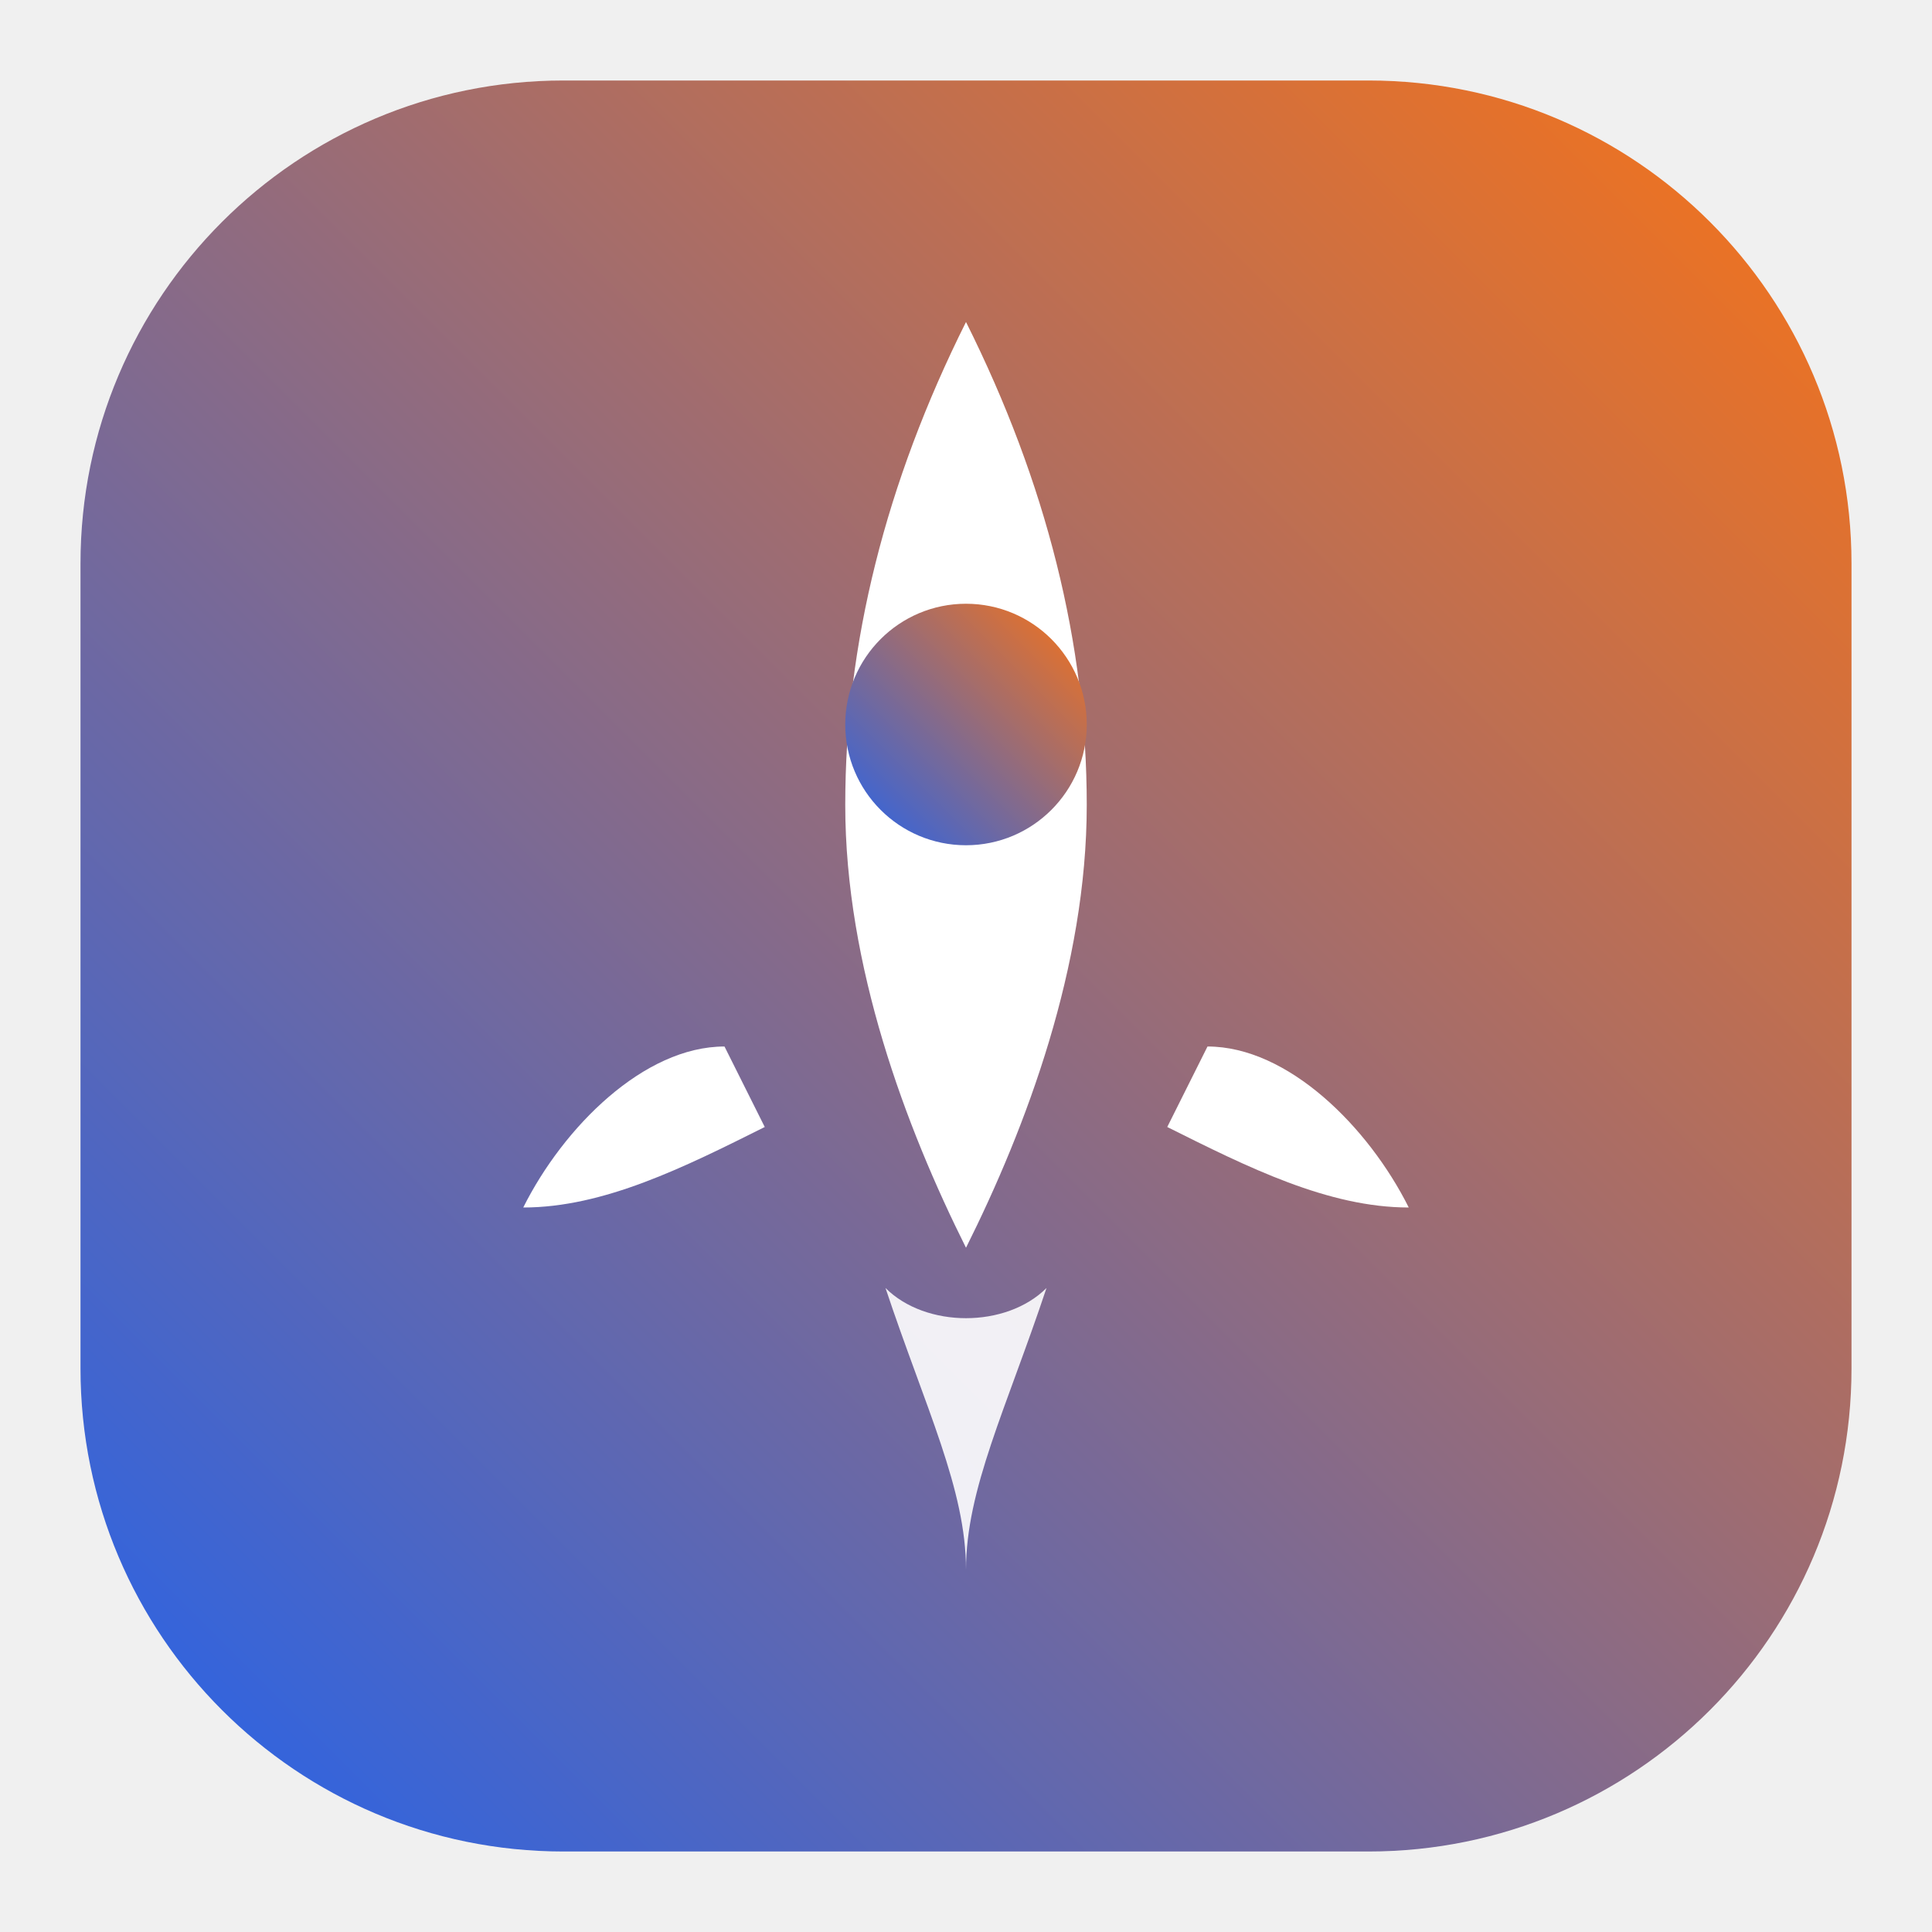
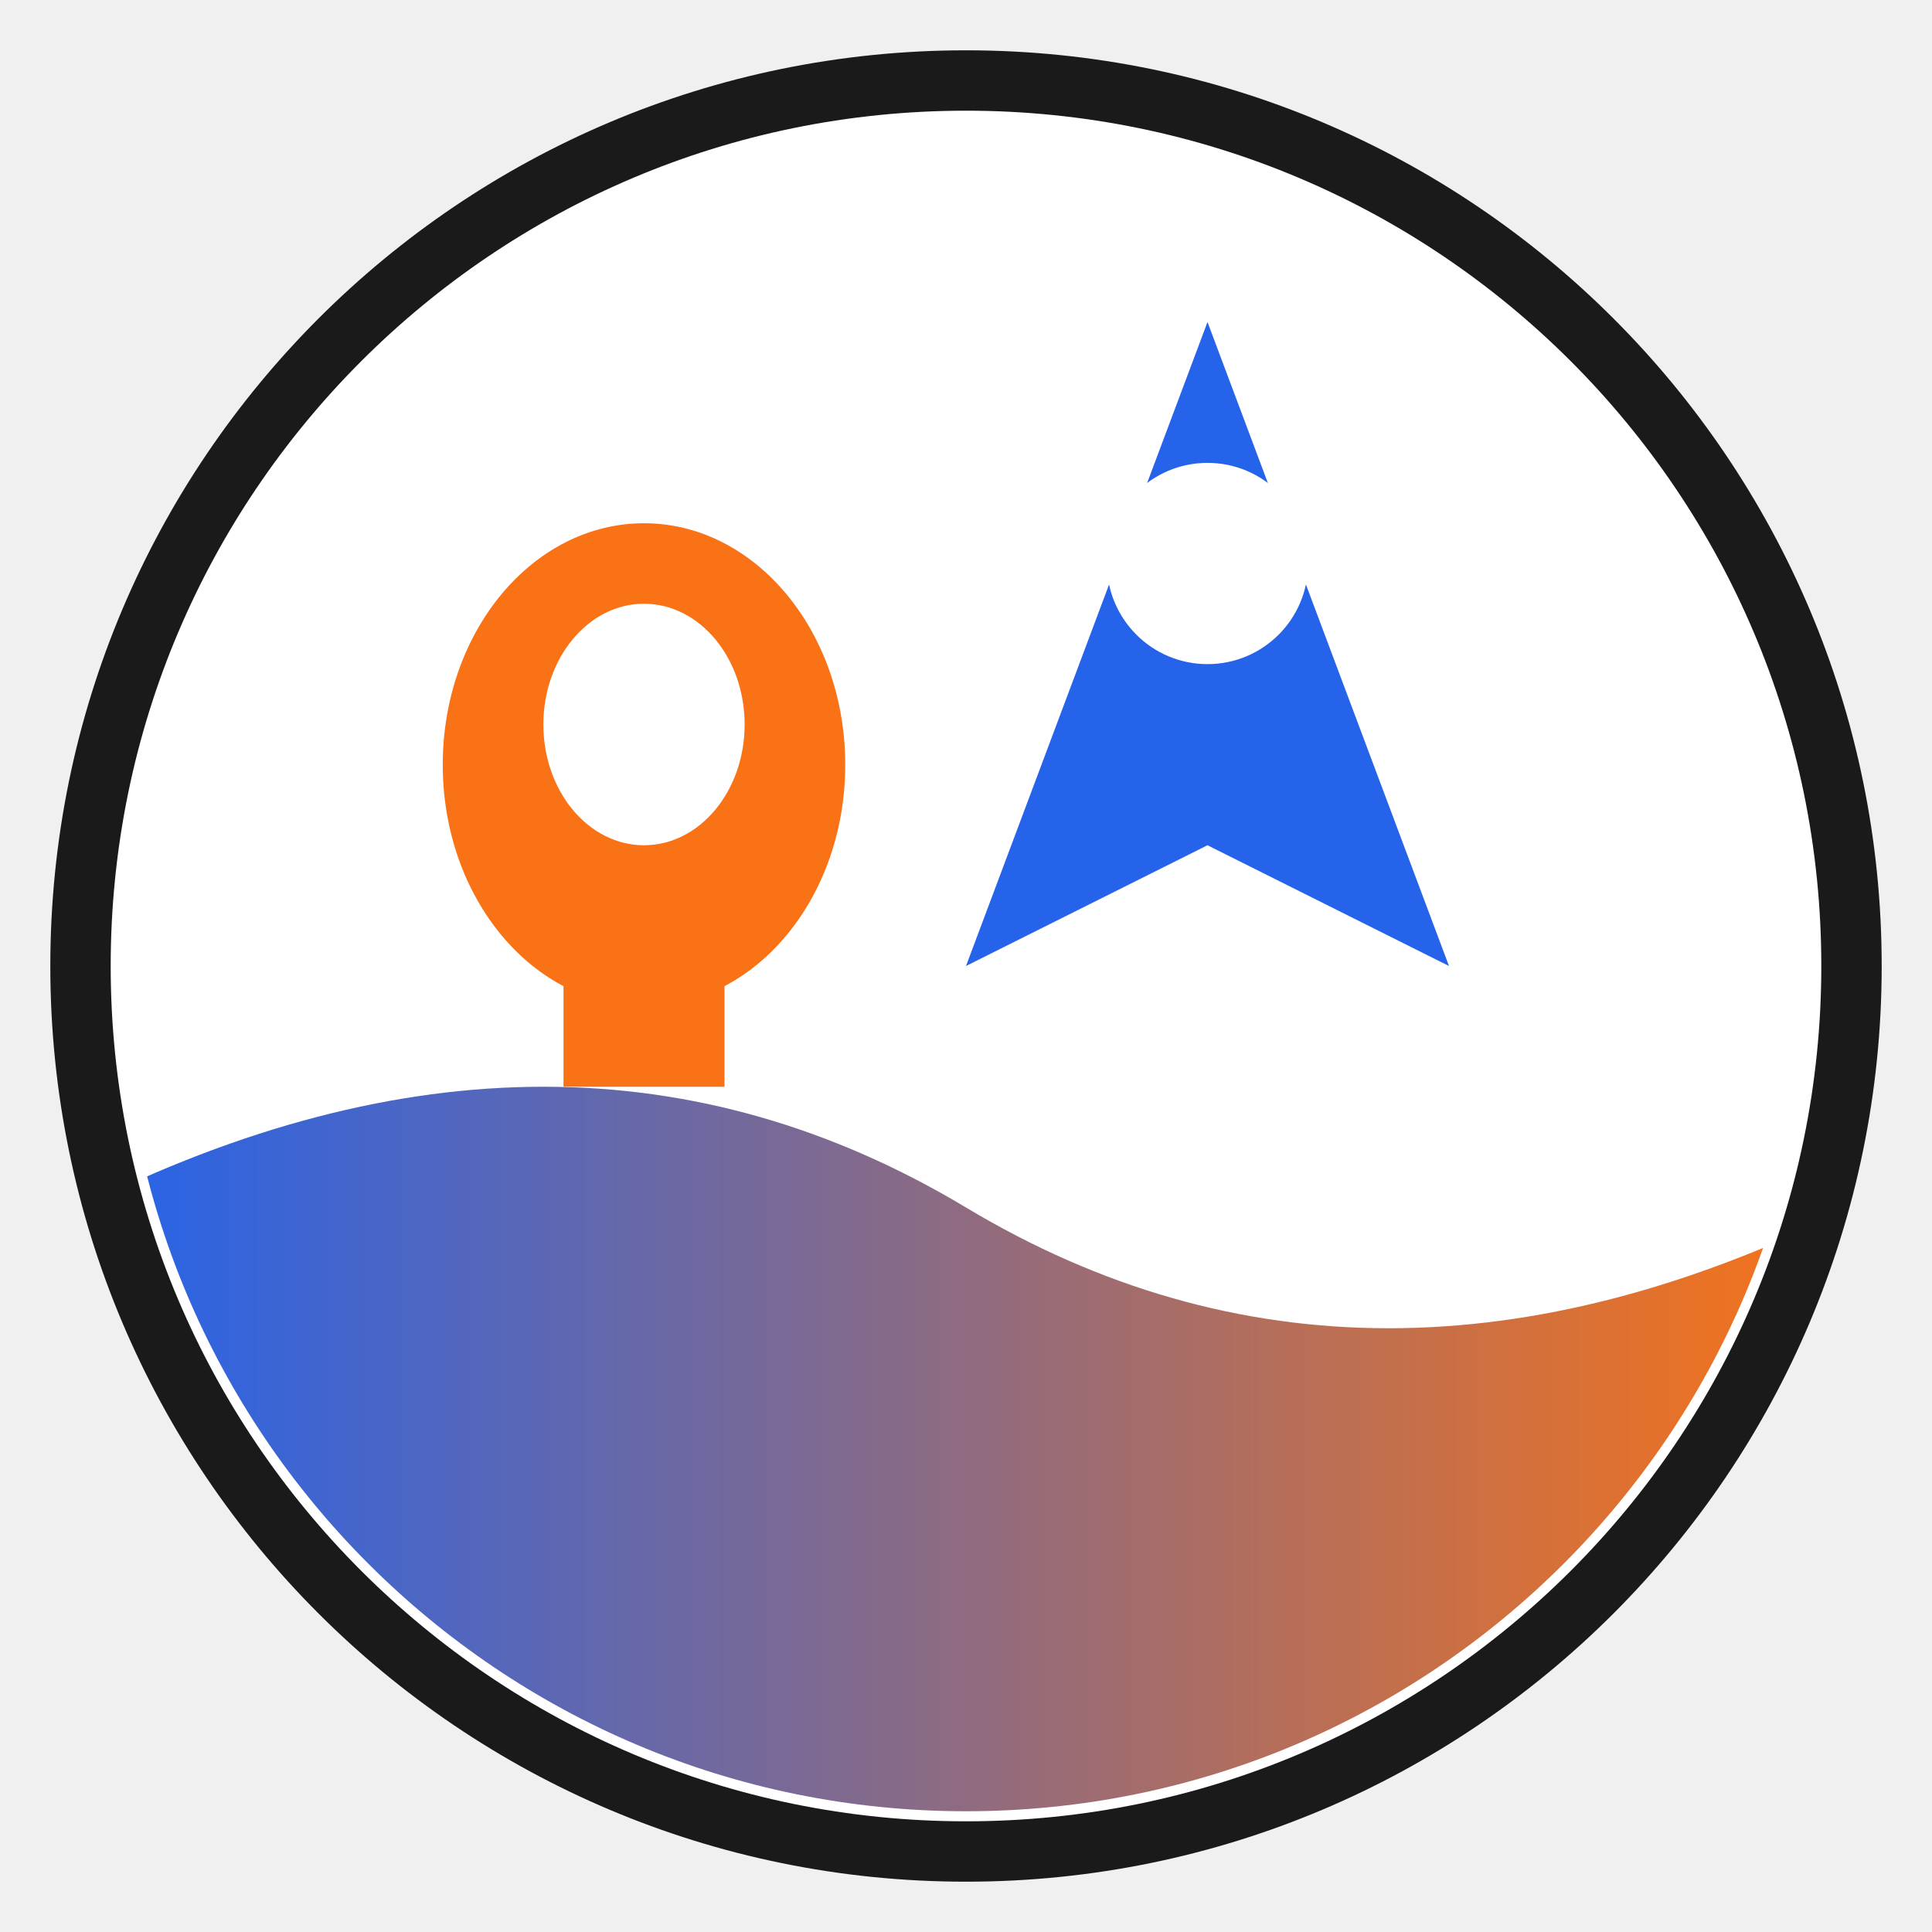
<svg xmlns="http://www.w3.org/2000/svg" width="32" height="32" viewBox="0 0 48 48" fill="none">
+   <circle cx="24" cy="24" r="22" fill="white" stroke="#1a1a1a" stroke-width="1.5" />
  <defs>
-     <linearGradient id="faviconGradient" x1="0%" y1="100%" x2="100%" y2="0%">
+     <clipPath id="clip">
+       <circle cx="24" cy="24" r="21" />
+     </clipPath>
+     <linearGradient id="wave" x1="0%" y1="0%" x2="100%" y2="0%">
      <stop offset="0%" stop-color="#2563EB" />
      <stop offset="100%" stop-color="#F97316" />
    </linearGradient>
  </defs>
-   <rect x="2" y="2" width="44" height="44" rx="12" fill="url(#faviconGradient)" />
-   <g fill="white">
-     <path d="M24 8c-2 4-3 8-3 12 0 4 1.5 8 3 11 1.5-3 3-7 3-11 0-4-1-8-3-12z" />
-     <path d="M18 26c-2 0-4 2-5 4 2 0 4-1 6-2l-1-2z" />
-     <path d="M30 26c2 0 4 2 5 4-2 0-4-1-6-2l1-2z" />
-     <circle cx="24" cy="18" r="3" fill="url(#faviconGradient)" />
-     <path d="M22 32c1 3 2 5 2 7 0-2 1-4 2-7-1 1-3 1-4 0z" opacity="0.9" />
+   <path d="M2 30 Q14 24 24 30 Q34 36 46 30 L46 46 L2 46 Z" fill="url(#wave)" clip-path="url(#clip)" />
+   <g transform="translate(10, 12)">
+     <ellipse cx="6" cy="7" rx="5" ry="6" fill="#F97316" />
+     <rect x="4" y="12" width="4" height="3" fill="#F97316" />
+     <ellipse cx="6" cy="6" rx="2.5" ry="3" fill="white" />
+   </g>
+   <g transform="translate(24, 8)">
+     <path d="M6 0 L12 16 L6 13 L0 16 Z" fill="#2563EB" />
+     <circle cx="6" cy="6" r="2.5" fill="white" />
  </g>
</svg>
